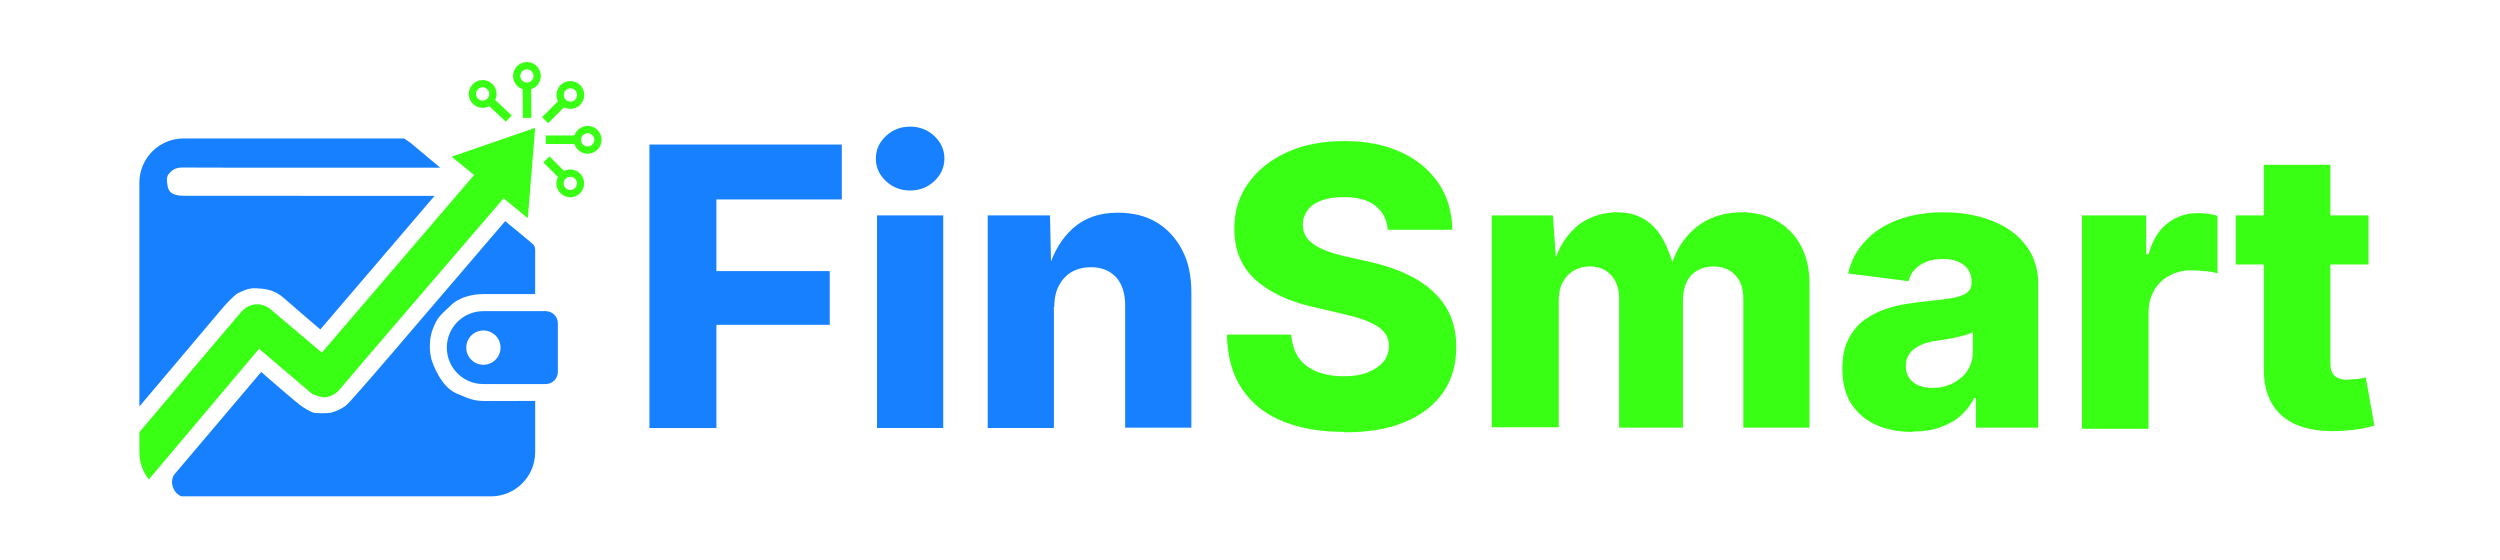
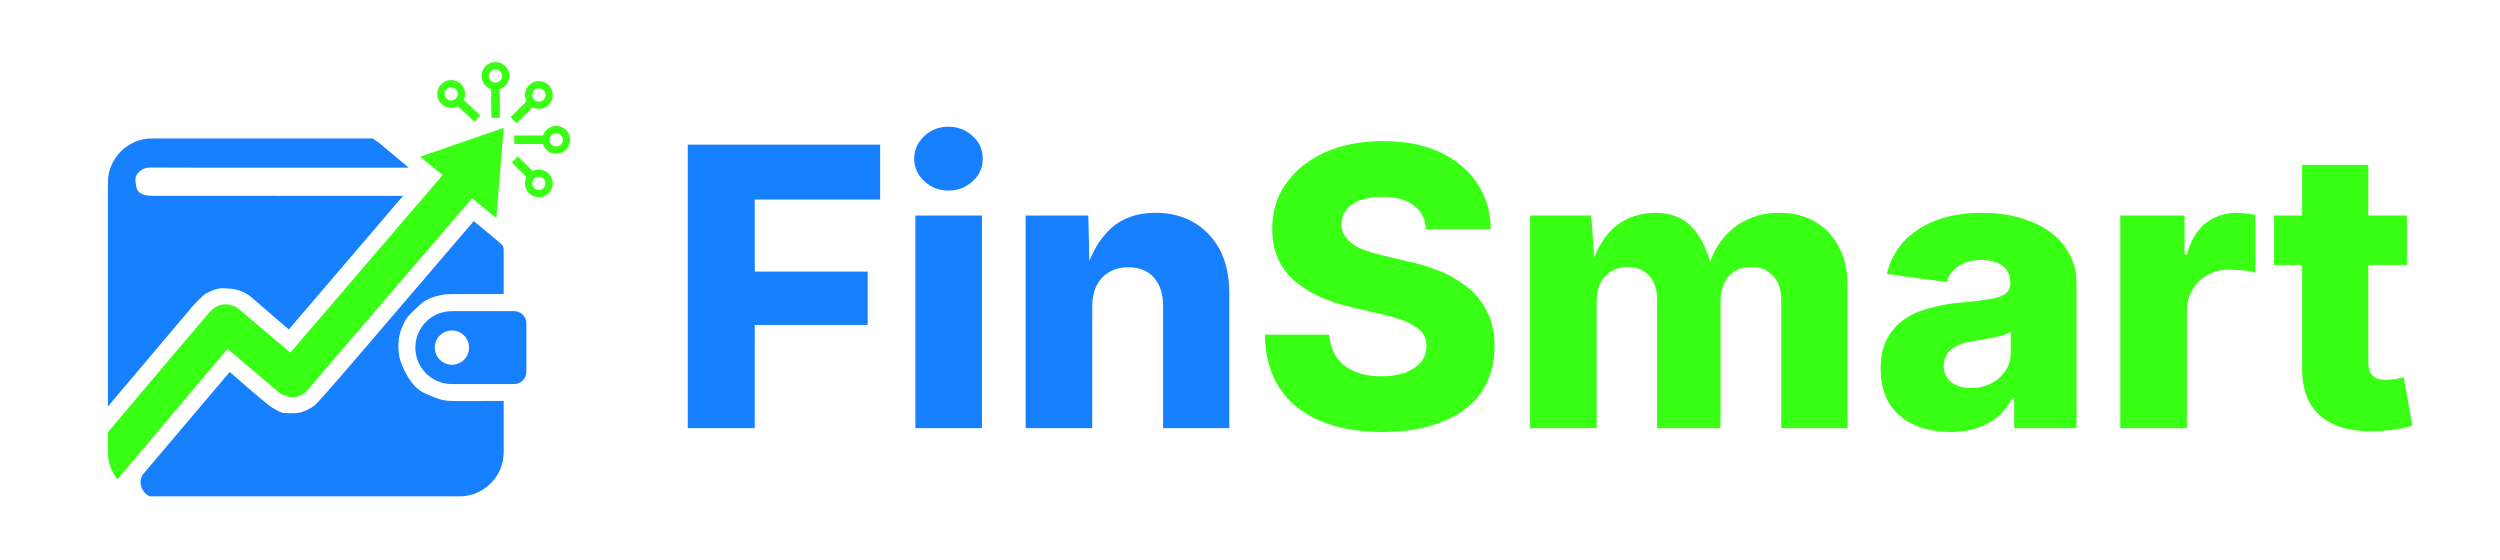
<svg xmlns="http://www.w3.org/2000/svg" width="100%" height="100%" viewBox="0 0 250 56" version="1.1" xml:space="preserve" style="fill-rule:evenodd;clip-rule:evenodd;stroke-linejoin:round;stroke-miterlimit:2;">
-   <rect id="Logo" x="0" y="0" width="250" height="55.083" style="fill:none;" />
-   <g transform="matrix(0.778824,0,0,0.778824,-24.63884,4.54587)">
-     <g transform="matrix(50,0,0,50,112.1729,49.12165)">
-       <path d="M0.057,-0l0,-0.728l0.494,0l0,0.141l-0.322,0l0,0.184l0.291,0l0,0.138l-0.291,0l0,0.265l-0.172,-0Z" style="fill:#1680ff;fill-rule:nonzero;" />
-     </g>
-     <g transform="matrix(50,0,0,50,141.4454,49.12165)">
-       <path d="M0.056,-0l0,-0.546l0.17,0l0,0.546l-0.17,-0Zm0.085,-0.61c-0.024,0 -0.045,-0.008 -0.062,-0.024c-0.017,-0.016 -0.026,-0.035 -0.026,-0.058c0,-0.023 0.009,-0.042 0.026,-0.058c0.017,-0.016 0.038,-0.024 0.062,-0.024c0.024,0 0.045,0.008 0.062,0.024c0.017,0.016 0.026,0.035 0.026,0.058c0,0.023 -0.009,0.042 -0.026,0.058c-0.017,0.016 -0.038,0.024 -0.062,0.024Z" style="fill:#1680ff;fill-rule:nonzero;" />
-     </g>
-     <g transform="matrix(50,0,0,50,155.6055,49.12165)">
-       <path d="M0.227,-0.312l0,0.312l-0.17,-0l0,-0.546l0.16,0l0.003,0.138l-0.007,0c0.013,-0.044 0.034,-0.079 0.063,-0.105c0.029,-0.026 0.067,-0.04 0.115,-0.04c0.038,0 0.072,0.008 0.1,0.025c0.028,0.017 0.05,0.041 0.066,0.072c0.016,0.031 0.023,0.067 0.023,0.108l0,0.347l-0.17,-0l0,-0.314c0,-0.031 -0.008,-0.055 -0.023,-0.072c-0.016,-0.017 -0.037,-0.026 -0.065,-0.026c-0.018,0 -0.035,0.004 -0.049,0.012c-0.014,0.008 -0.025,0.02 -0.033,0.035c-0.008,0.015 -0.012,0.033 -0.012,0.055Z" style="fill:#1680ff;fill-rule:nonzero;" />
-     </g>
-     <g transform="matrix(50,0,0,50,187.3682,49.12165)">
-       <path d="M0.338,0.01c-0.061,0 -0.113,-0.009 -0.158,-0.027c-0.045,-0.018 -0.08,-0.046 -0.105,-0.083c-0.025,-0.037 -0.038,-0.084 -0.039,-0.14l0.165,0c0.002,0.023 0.008,0.043 0.019,0.059c0.011,0.016 0.027,0.028 0.047,0.036c0.02,0.008 0.043,0.012 0.069,0.012c0.024,0 0.045,-0.003 0.062,-0.01c0.017,-0.007 0.03,-0.016 0.04,-0.027c0.009,-0.012 0.014,-0.025 0.014,-0.041c0,-0.014 -0.004,-0.026 -0.013,-0.036c-0.008,-0.01 -0.021,-0.018 -0.039,-0.026c-0.017,-0.007 -0.039,-0.014 -0.066,-0.02l-0.077,-0.018c-0.063,-0.014 -0.112,-0.038 -0.148,-0.07c-0.036,-0.033 -0.054,-0.076 -0.054,-0.131c0,-0.045 0.012,-0.084 0.037,-0.118c0.024,-0.034 0.058,-0.06 0.1,-0.079c0.043,-0.019 0.091,-0.028 0.146,-0.028c0.056,0 0.105,0.01 0.146,0.029c0.041,0.019 0.073,0.046 0.096,0.08c0.023,0.034 0.034,0.074 0.035,0.119l-0.166,0c-0.002,-0.027 -0.013,-0.047 -0.032,-0.062c-0.019,-0.015 -0.046,-0.022 -0.081,-0.022c-0.023,0 -0.042,0.003 -0.058,0.009c-0.016,0.006 -0.027,0.014 -0.035,0.025c-0.008,0.011 -0.012,0.023 -0.012,0.036c0,0.015 0.004,0.027 0.013,0.038c0.009,0.01 0.021,0.019 0.038,0.026c0.016,0.007 0.035,0.013 0.057,0.018l0.063,0.014c0.035,0.008 0.066,0.018 0.094,0.031c0.028,0.013 0.051,0.028 0.07,0.046c0.019,0.018 0.034,0.038 0.044,0.062c0.01,0.023 0.015,0.05 0.015,0.079c0,0.046 -0.011,0.085 -0.034,0.118c-0.023,0.033 -0.056,0.058 -0.099,0.076c-0.043,0.018 -0.094,0.026 -0.155,0.026Z" style="fill:#39ff14;fill-rule:nonzero;" />
-     </g>
-     <g transform="matrix(50,0,0,50,220.376,49.12165)">
-       <path d="M0.056,-0l0,-0.546l0.157,0l0.01,0.141l-0.012,0c0.008,-0.035 0.021,-0.064 0.038,-0.086c0.017,-0.022 0.036,-0.038 0.059,-0.048c0.022,-0.01 0.046,-0.015 0.071,-0.015c0.039,0 0.07,0.013 0.094,0.038c0.024,0.025 0.042,0.066 0.056,0.123l-0.019,0c0.009,-0.038 0.023,-0.069 0.042,-0.093c0.019,-0.024 0.041,-0.041 0.066,-0.052c0.025,-0.011 0.052,-0.016 0.079,-0.016c0.034,0 0.064,0.007 0.091,0.022c0.026,0.015 0.047,0.036 0.062,0.064c0.015,0.028 0.022,0.061 0.022,0.099l0,0.368l-0.17,-0l0,-0.33c0,-0.028 -0.007,-0.048 -0.022,-0.063c-0.014,-0.014 -0.033,-0.021 -0.055,-0.021c-0.016,0 -0.03,0.004 -0.042,0.011c-0.012,0.007 -0.021,0.017 -0.027,0.03c-0.006,0.013 -0.009,0.028 -0.009,0.046l0,0.327l-0.164,-0l0,-0.332c0,-0.025 -0.007,-0.045 -0.021,-0.06c-0.014,-0.015 -0.032,-0.022 -0.055,-0.022c-0.015,0 -0.029,0.004 -0.041,0.011c-0.012,0.007 -0.021,0.017 -0.028,0.03c-0.007,0.013 -0.01,0.029 -0.01,0.048l0,0.324l-0.17,-0Z" style="fill:#39ff14;fill-rule:nonzero;" />
-     </g>
-     <g transform="matrix(50,0,0,50,266.7383,49.12165)">
-       <path d="M0.209,0.01c-0.035,0 -0.066,-0.006 -0.093,-0.018c-0.027,-0.012 -0.048,-0.03 -0.064,-0.054c-0.015,-0.024 -0.023,-0.054 -0.023,-0.09c0,-0.03 0.005,-0.056 0.016,-0.077c0.011,-0.021 0.025,-0.038 0.044,-0.051c0.019,-0.013 0.04,-0.023 0.065,-0.03c0.024,-0.007 0.05,-0.011 0.078,-0.014c0.031,-0.003 0.056,-0.006 0.075,-0.009c0.019,-0.003 0.033,-0.008 0.041,-0.014c0.009,-0.006 0.013,-0.015 0.013,-0.026l0,-0.002c0,-0.013 -0.003,-0.023 -0.009,-0.032c-0.006,-0.009 -0.014,-0.015 -0.025,-0.02c-0.011,-0.005 -0.024,-0.007 -0.04,-0.007c-0.016,0 -0.03,0.002 -0.042,0.007c-0.012,0.005 -0.022,0.011 -0.03,0.02c-0.008,0.008 -0.013,0.018 -0.016,0.03l-0.155,-0.02c0.007,-0.031 0.021,-0.059 0.043,-0.082c0.021,-0.024 0.049,-0.042 0.083,-0.055c0.034,-0.013 0.074,-0.02 0.119,-0.02c0.034,0 0.065,0.004 0.095,0.012c0.029,0.008 0.055,0.02 0.077,0.035c0.022,0.015 0.039,0.035 0.052,0.057c0.012,0.023 0.019,0.049 0.019,0.078l0,0.371l-0.16,-0l0,-0.076l-0.004,0c-0.01,0.019 -0.022,0.034 -0.037,0.047c-0.015,0.013 -0.033,0.022 -0.053,0.029c-0.02,0.007 -0.043,0.01 -0.068,0.01Zm0.052,-0.113c0.019,0 0.036,-0.004 0.052,-0.012c0.015,-0.008 0.028,-0.018 0.037,-0.032c0.009,-0.014 0.014,-0.029 0.014,-0.047l0,-0.052c-0.005,0.002 -0.011,0.005 -0.018,0.007c-0.007,0.002 -0.015,0.004 -0.024,0.006c-0.009,0.002 -0.018,0.004 -0.026,0.005c-0.009,0.001 -0.017,0.003 -0.025,0.004c-0.017,0.002 -0.031,0.006 -0.043,0.012c-0.012,0.006 -0.021,0.013 -0.027,0.022c-0.006,0.009 -0.009,0.019 -0.009,0.031c0,0.012 0.003,0.022 0.009,0.031c0.006,0.008 0.014,0.015 0.025,0.019c0.01,0.004 0.023,0.006 0.036,0.006Z" style="fill:#39ff14;fill-rule:nonzero;" />
-     </g>
-     <g transform="matrix(50,0,0,50,296.1573,49.12165)">
-       <path d="M0.056,-0l0,-0.546l0.165,0l0,0.1l0.006,0c0.01,-0.036 0.026,-0.063 0.049,-0.08c0.023,-0.018 0.049,-0.026 0.079,-0.026c0.008,0 0.016,0.001 0.025,0.002c0.009,0.001 0.016,0.003 0.024,0.005l0,0.148c-0.008,-0.003 -0.019,-0.005 -0.032,-0.006c-0.013,-0.001 -0.025,-0.002 -0.036,-0.002c-0.021,0 -0.04,0.005 -0.056,0.014c-0.017,0.009 -0.03,0.022 -0.039,0.038c-0.009,0.016 -0.014,0.035 -0.014,0.057l0,0.298l-0.17,-0Z" style="fill:#39ff14;fill-rule:nonzero;" />
-     </g>
-     <g transform="matrix(50,0,0,50,318.2032,49.12165)">
-       <path d="M0.351,-0.546l0,0.126l-0.341,0l0,-0.126l0.341,0Zm-0.268,-0.13l0.17,0l0,0.509c0,0.015 0.003,0.025 0.01,0.032c0.007,0.007 0.018,0.011 0.033,0.011c0.006,0 0.014,-0.001 0.025,-0.002c0.011,-0.001 0.018,-0.003 0.023,-0.004l0.022,0.124c-0.019,0.005 -0.038,0.009 -0.056,0.011c-0.018,0.002 -0.035,0.003 -0.051,0.003c-0.058,0 -0.102,-0.014 -0.132,-0.041c-0.03,-0.027 -0.045,-0.067 -0.045,-0.119l0,-0.524Z" style="fill:#39ff14;fill-rule:nonzero;" />
+   <g transform="matrix(1,0,0,1,-1.686151,-60.32823)">
+     <g id="Logo" transform="matrix(1,0,0,0.550828,-548.3138,60.32823)">
+       <rect x="550" y="0" width="250" height="100" style="fill:none;" />
+       <g transform="matrix(0.778824,0,0,1.413916,529.194,8.270072)">
+         <g transform="matrix(50,0,0,50,112.1729,49.12165)">
+           <path d="M0.057,-0L0.057,-0.728L0.551,-0.728L0.551,-0.587L0.229,-0.587L0.229,-0.402L0.519,-0.402L0.519,-0.265L0.229,-0.265L0.229,-0L0.057,-0Z" style="fill:rgb(22,128,255);fill-rule:nonzero;" />
+         </g>
+         <g transform="matrix(50,0,0,50,141.4454,49.12165)">
+           <path d="M0.056,-0L0.056,-0.546L0.227,-0.546L0.227,-0L0.056,-0ZM0.141,-0.61C0.117,-0.61 0.096,-0.618 0.079,-0.634C0.062,-0.65 0.053,-0.669 0.053,-0.692C0.053,-0.715 0.062,-0.734 0.079,-0.75C0.096,-0.766 0.117,-0.774 0.141,-0.774C0.165,-0.774 0.186,-0.766 0.203,-0.75C0.221,-0.734 0.229,-0.715 0.229,-0.692C0.229,-0.669 0.221,-0.65 0.203,-0.634C0.186,-0.618 0.165,-0.61 0.141,-0.61Z" style="fill:rgb(22,128,255);fill-rule:nonzero;" />
+         </g>
+         <g transform="matrix(50,0,0,50,155.6055,49.12165)">
+           <path d="M0.227,-0.312L0.227,-0L0.056,-0L0.056,-0.546L0.217,-0.546L0.22,-0.408L0.212,-0.408C0.226,-0.452 0.247,-0.487 0.275,-0.513C0.304,-0.539 0.342,-0.553 0.39,-0.553C0.428,-0.553 0.462,-0.544 0.49,-0.527C0.518,-0.51 0.54,-0.486 0.556,-0.456C0.571,-0.425 0.579,-0.389 0.579,-0.347L0.579,-0L0.409,-0L0.409,-0.314C0.409,-0.345 0.401,-0.369 0.385,-0.387C0.37,-0.404 0.348,-0.413 0.32,-0.413C0.301,-0.413 0.285,-0.409 0.271,-0.401C0.257,-0.393 0.246,-0.381 0.238,-0.366C0.231,-0.351 0.227,-0.333 0.227,-0.312Z" style="fill:rgb(22,128,255);fill-rule:nonzero;" />
+         </g>
+         <g transform="matrix(50,0,0,50,187.3682,49.12165)">
+           <path d="M0.338,0.01C0.277,0.01 0.224,0.001 0.179,-0.018C0.134,-0.036 0.099,-0.064 0.074,-0.101C0.049,-0.138 0.036,-0.184 0.035,-0.24L0.2,-0.24C0.202,-0.217 0.209,-0.197 0.22,-0.181C0.231,-0.165 0.247,-0.153 0.267,-0.145C0.286,-0.137 0.309,-0.133 0.335,-0.133C0.359,-0.133 0.38,-0.137 0.397,-0.143C0.414,-0.15 0.427,-0.159 0.437,-0.171C0.446,-0.182 0.45,-0.196 0.45,-0.211C0.45,-0.225 0.446,-0.237 0.438,-0.247C0.429,-0.257 0.416,-0.265 0.399,-0.273C0.382,-0.28 0.36,-0.287 0.333,-0.293L0.256,-0.311C0.193,-0.325 0.144,-0.349 0.108,-0.381C0.072,-0.414 0.054,-0.457 0.054,-0.512C0.054,-0.557 0.066,-0.597 0.091,-0.63C0.115,-0.664 0.149,-0.69 0.191,-0.709C0.234,-0.728 0.283,-0.737 0.338,-0.737C0.394,-0.737 0.443,-0.728 0.484,-0.709C0.525,-0.69 0.557,-0.663 0.58,-0.629C0.603,-0.595 0.615,-0.555 0.615,-0.511L0.449,-0.511C0.447,-0.537 0.437,-0.558 0.417,-0.572C0.398,-0.587 0.371,-0.594 0.337,-0.594C0.314,-0.594 0.295,-0.591 0.279,-0.585C0.264,-0.579 0.252,-0.571 0.244,-0.56C0.236,-0.55 0.232,-0.537 0.232,-0.524C0.232,-0.509 0.237,-0.496 0.246,-0.486C0.255,-0.476 0.267,-0.467 0.283,-0.46C0.3,-0.454 0.318,-0.448 0.34,-0.443L0.403,-0.428C0.438,-0.421 0.469,-0.41 0.497,-0.398C0.524,-0.385 0.548,-0.369 0.567,-0.352C0.586,-0.334 0.6,-0.313 0.61,-0.29C0.62,-0.266 0.625,-0.24 0.625,-0.211C0.625,-0.165 0.614,-0.126 0.591,-0.092C0.568,-0.059 0.535,-0.034 0.492,-0.017C0.449,0.001 0.398,0.01 0.338,0.01Z" style="fill:rgb(57,255,20);fill-rule:nonzero;" />
+         </g>
+         <g transform="matrix(50,0,0,50,220.376,49.12165)">
+           <path d="M0.056,-0L0.056,-0.546L0.213,-0.546L0.223,-0.405L0.211,-0.405C0.219,-0.44 0.232,-0.468 0.249,-0.49C0.265,-0.512 0.285,-0.528 0.307,-0.538C0.33,-0.548 0.353,-0.553 0.378,-0.553C0.417,-0.553 0.448,-0.541 0.472,-0.516C0.496,-0.491 0.515,-0.449 0.528,-0.392L0.509,-0.392C0.517,-0.431 0.531,-0.462 0.55,-0.485C0.569,-0.509 0.591,-0.526 0.617,-0.537C0.642,-0.548 0.668,-0.553 0.696,-0.553C0.73,-0.553 0.76,-0.546 0.786,-0.531C0.813,-0.516 0.833,-0.495 0.848,-0.467C0.863,-0.44 0.871,-0.407 0.871,-0.368L0.871,-0L0.701,-0L0.701,-0.33C0.701,-0.357 0.693,-0.378 0.679,-0.392C0.664,-0.407 0.646,-0.414 0.624,-0.414C0.608,-0.414 0.594,-0.41 0.582,-0.403C0.57,-0.396 0.561,-0.386 0.555,-0.373C0.549,-0.36 0.545,-0.345 0.545,-0.327L0.545,-0L0.382,-0L0.382,-0.332C0.382,-0.357 0.375,-0.377 0.361,-0.392C0.347,-0.407 0.328,-0.414 0.306,-0.414C0.29,-0.414 0.277,-0.41 0.265,-0.403C0.253,-0.396 0.243,-0.386 0.237,-0.373C0.23,-0.36 0.227,-0.344 0.227,-0.324L0.227,-0L0.056,-0Z" style="fill:rgb(57,255,20);fill-rule:nonzero;" />
+         </g>
+         <g transform="matrix(50,0,0,50,266.7383,49.12165)">
+           <path d="M0.209,0.01C0.174,0.01 0.143,0.004 0.116,-0.008C0.089,-0.02 0.068,-0.038 0.052,-0.062C0.037,-0.086 0.029,-0.116 0.029,-0.152C0.029,-0.182 0.034,-0.207 0.045,-0.228C0.056,-0.249 0.07,-0.266 0.089,-0.279C0.108,-0.292 0.13,-0.302 0.154,-0.308C0.179,-0.315 0.205,-0.32 0.232,-0.322C0.263,-0.325 0.288,-0.328 0.307,-0.331C0.326,-0.334 0.34,-0.338 0.349,-0.345C0.357,-0.351 0.362,-0.359 0.362,-0.371L0.362,-0.373C0.362,-0.385 0.359,-0.396 0.353,-0.405C0.347,-0.414 0.339,-0.42 0.328,-0.425C0.317,-0.429 0.303,-0.432 0.287,-0.432C0.272,-0.432 0.258,-0.429 0.246,-0.425C0.234,-0.42 0.224,-0.414 0.216,-0.405C0.208,-0.397 0.202,-0.387 0.199,-0.375L0.045,-0.396C0.052,-0.427 0.066,-0.454 0.087,-0.478C0.108,-0.501 0.136,-0.52 0.17,-0.533C0.204,-0.546 0.243,-0.553 0.289,-0.553C0.323,-0.553 0.355,-0.549 0.384,-0.541C0.413,-0.533 0.439,-0.521 0.461,-0.506C0.484,-0.49 0.501,-0.471 0.513,-0.448C0.526,-0.426 0.532,-0.4 0.532,-0.371L0.532,-0L0.372,-0L0.372,-0.076L0.367,-0.076C0.357,-0.058 0.345,-0.042 0.33,-0.029C0.315,-0.017 0.297,-0.007 0.277,-0C0.257,0.006 0.234,0.01 0.209,0.01ZM0.261,-0.103C0.28,-0.103 0.297,-0.107 0.313,-0.115C0.328,-0.123 0.34,-0.133 0.349,-0.147C0.359,-0.161 0.363,-0.176 0.363,-0.194L0.363,-0.247C0.358,-0.244 0.352,-0.242 0.345,-0.239C0.337,-0.237 0.329,-0.235 0.321,-0.233C0.312,-0.231 0.303,-0.23 0.294,-0.228C0.285,-0.227 0.277,-0.225 0.269,-0.224C0.252,-0.222 0.238,-0.218 0.227,-0.212C0.215,-0.207 0.206,-0.2 0.2,-0.191C0.194,-0.182 0.191,-0.172 0.191,-0.159C0.191,-0.147 0.194,-0.137 0.2,-0.129C0.206,-0.12 0.214,-0.114 0.224,-0.11C0.235,-0.105 0.247,-0.103 0.261,-0.103Z" style="fill:rgb(57,255,20);fill-rule:nonzero;" />
+         </g>
+         <g transform="matrix(50,0,0,50,296.1573,49.12165)">
+           <path d="M0.056,-0L0.056,-0.546L0.221,-0.546L0.221,-0.446L0.227,-0.446C0.237,-0.482 0.253,-0.509 0.276,-0.527C0.299,-0.544 0.325,-0.553 0.355,-0.553C0.363,-0.553 0.371,-0.552 0.38,-0.551C0.388,-0.55 0.396,-0.549 0.403,-0.547L0.403,-0.399C0.395,-0.401 0.385,-0.404 0.371,-0.405C0.358,-0.406 0.346,-0.407 0.336,-0.407C0.315,-0.407 0.296,-0.403 0.28,-0.393C0.263,-0.384 0.25,-0.371 0.241,-0.355C0.231,-0.339 0.227,-0.32 0.227,-0.298L0.227,-0L0.056,-0Z" style="fill:rgb(57,255,20);fill-rule:nonzero;" />
+         </g>
+         <g transform="matrix(50,0,0,50,318.2032,49.12165)">
+           <path d="M0.351,-0.546L0.351,-0.419L0.01,-0.419L0.01,-0.546L0.351,-0.546ZM0.082,-0.676L0.252,-0.676L0.252,-0.167C0.252,-0.153 0.256,-0.142 0.263,-0.135C0.27,-0.128 0.281,-0.124 0.296,-0.124C0.302,-0.124 0.31,-0.125 0.321,-0.126C0.331,-0.128 0.339,-0.129 0.343,-0.131L0.365,-0.006C0.346,-0.001 0.328,0.003 0.31,0.005C0.292,0.007 0.275,0.008 0.259,0.008C0.201,0.008 0.157,-0.006 0.127,-0.033C0.097,-0.06 0.082,-0.1 0.082,-0.152L0.082,-0.676Z" style="fill:rgb(57,255,20);fill-rule:nonzero;" />
+         </g>
+       </g>
+       <g id="icon2" transform="matrix(0.282451,0,0,0.309144,438.2094,-33.38546)">
+         <g id="Sirkuit" transform="matrix(5.66413,0,0,9.395065,-3420.813,-388.0289)">
+           <g transform="matrix(1,0,0,1,550,0)">
+             <path d="M157.757,61.799L155.965,61.799L155.965,61.262L157.76,61.262C157.875,60.916 158.201,60.666 158.585,60.666C159.064,60.666 159.454,61.055 159.454,61.535C159.454,62.014 159.064,62.404 158.585,62.404C158.197,62.404 157.869,62.149 157.757,61.799ZM158.585,61.121C158.357,61.121 158.171,61.306 158.171,61.535C158.171,61.763 158.357,61.949 158.585,61.949C158.813,61.949 158.999,61.763 158.999,61.535C158.999,61.306 158.813,61.121 158.585,61.121Z" style="fill:rgb(57,255,20);" />
+           </g>
+           <g transform="matrix(0.707019,0.707195,-0.707195,0.707019,638.8928,-91.399)">
+             <path d="M157.757,61.799L156.469,61.799L156.469,61.262L157.76,61.262C157.875,60.916 158.201,60.666 158.585,60.666C159.064,60.666 159.454,61.055 159.454,61.535C159.454,62.014 159.064,62.404 158.585,62.404C158.197,62.404 157.869,62.149 157.757,61.799ZM158.585,61.121C158.357,61.121 158.171,61.306 158.171,61.535C158.171,61.763 158.357,61.949 158.585,61.949C158.813,61.949 158.999,61.763 158.999,61.535C158.999,61.306 158.813,61.121 158.585,61.121Z" style="fill:rgb(57,255,20);" />
+           </g>
+           <g transform="matrix(0.707087,-0.707127,0.707127,0.707087,551.8587,127.3616)">
+             <path d="M157.757,61.799L156.352,61.799L156.352,61.262L157.76,61.262C157.875,60.916 158.201,60.666 158.585,60.666C159.064,60.666 159.454,61.055 159.454,61.535C159.454,62.014 159.064,62.404 158.585,62.404C158.197,62.404 157.869,62.149 157.757,61.799ZM158.585,61.121C158.357,61.121 158.171,61.306 158.171,61.535C158.171,61.763 158.357,61.949 158.585,61.949C158.813,61.949 158.999,61.763 158.999,61.535C158.999,61.306 158.813,61.121 158.585,61.121Z" style="fill:rgb(57,255,20);" />
+           </g>
+           <g transform="matrix(-0.005736,-0.999984,0.999984,-0.005736,644.1644,216.4787)">
+             <path d="M157.757,61.799L155.965,61.799L155.965,61.262L157.76,61.262C157.875,60.916 158.201,60.666 158.585,60.666C159.064,60.666 159.454,61.055 159.454,61.535C159.454,62.014 159.064,62.404 158.585,62.404C158.197,62.404 157.869,62.149 157.757,61.799ZM158.585,61.121C158.357,61.121 158.171,61.306 158.171,61.535C158.171,61.763 158.357,61.949 158.585,61.949C158.813,61.949 158.999,61.763 158.999,61.535C158.999,61.306 158.813,61.121 158.585,61.121Z" style="fill:rgb(57,255,20);" />
+           </g>
+           <g transform="matrix(-0.728117,-0.685453,0.685453,-0.728117,775.3096,212.1748)">
+             <path d="M157.757,61.799L156.341,61.802L156.341,61.265L157.76,61.262C157.875,60.916 158.201,60.666 158.585,60.666C159.064,60.666 159.454,61.055 159.454,61.535C159.454,62.014 159.064,62.404 158.585,62.404C158.197,62.404 157.869,62.149 157.757,61.799ZM158.585,61.121C158.357,61.121 158.171,61.306 158.171,61.535C158.171,61.763 158.357,61.949 158.585,61.949C158.813,61.949 158.999,61.763 158.999,61.535C158.999,61.306 158.813,61.121 158.585,61.121Z" style="fill:rgb(57,255,20);" />
+           </g>
+         </g>
+         <g transform="matrix(0.614492,0,0,1.049844,120.2041,-17.39726)">
+           <path d="M510.642,346.828L510.642,221.608C510.642,207.958 522.056,196.877 536.115,196.877L663.15,196.877C665.243,198.205 666.992,199.455 666.992,199.455L683.971,213.226C683.971,213.226 540.575,213.279 535.72,213.147C530.865,213.016 528.94,215.227 527.773,216.518C526.607,217.808 526.058,219.087 526.99,223.942C527.923,228.797 533.729,228.961 536.695,228.961L680.697,229.002L614.883,303.719C614.883,303.719 599.67,291.129 593.821,286.11C587.973,281.09 582.21,280.926 577.633,280.679C573.056,280.432 569.284,282.654 567.377,283.477C565.47,284.3 559.526,290.646 559.526,290.646L510.642,346.828ZM738.674,258.943C738.675,259.078 738.675,259.215 738.674,259.355L738.674,283.904C738.674,283.904 709.443,283.945 708.119,283.945C706.795,283.945 696.585,284.194 690.306,290.042C684.026,295.89 682.446,296.512 679.627,303.687C676.807,310.861 678.388,318.783 678.986,320.649C679.584,322.515 684.155,335.621 693.168,339.436C702.181,343.252 703.976,343.749 711.28,343.749C718.585,343.749 738.674,343.708 738.674,343.708L738.674,372.351C738.674,386 727.26,397.082 713.2,397.082L536.115,397.082C535.605,397.082 535.099,397.067 534.597,397.039C533.28,396.359 531.964,395.413 531.089,394.119C528.698,390.58 529.106,386.758 531.06,384.521C533.014,382.284 580.831,327.506 580.831,327.506C580.831,327.506 602.022,345.575 604.974,347.239C607.927,348.902 609.895,350.317 612.265,350.459C614.634,350.601 619.045,350.707 621.123,350.247C623.2,349.787 627.32,348.194 630.09,345.894C632.86,343.593 656.904,316.279 656.904,316.279L721.412,243.127C721.412,243.127 737.411,255.836 737.756,256.356C738.072,256.833 738.626,257.493 738.674,258.943Z" style="fill:rgb(22,128,255);" />
+         </g>
+         <g transform="matrix(0.647741,0,0,1.217262,96.23782,-66.10426)">
+           <path d="M743.539,293.139C745.294,293.139 746.978,293.754 748.219,294.85C749.46,295.945 750.157,297.431 750.157,298.98L750.157,322.456C750.157,324.005 749.46,325.491 748.219,326.586C746.978,327.682 745.294,328.297 743.539,328.297L709.383,328.297C698.384,328.297 689.467,320.426 689.467,310.718C689.467,301.009 698.384,293.139 709.383,293.139L743.539,293.139ZM709.473,302.457C704.303,302.457 700.105,306.162 700.105,310.726C700.105,315.289 704.303,318.994 709.473,318.994C714.643,318.994 718.841,315.289 718.841,310.726C718.841,306.162 714.643,302.457 709.473,302.457Z" style="fill:rgb(22,128,255);" />
+         </g>
+         <g transform="matrix(0.602884,0,0,1,128.7791,0)">
+           <path d="M734.35,236.12L720.136,224.477C720.136,224.477 627.081,332.627 623.96,336.552C621.38,339.799 617.695,341.031 615.481,341.333C613.266,341.635 607.756,339.371 607.756,339.371L576.509,312.846L511.802,389.553C508.326,385.136 506.251,379.565 506.251,373.513L506.251,361.781C521.109,344.186 564.619,292.674 566.158,291.038C568.014,289.064 570.731,286.973 574.875,286.699C579.018,286.425 582.681,289.084 582.681,289.084L613.392,315.084L702.808,210.779L689.605,200.042L738.674,183.047L734.35,236.12Z" style="fill:rgb(57,255,20);" />
+         </g>
+       </g>
    </g>
  </g>
-   <g id="icon2">
-     <g id="Sirkuit">
-       <path d="M57.442,14.403l-2.867,0l0,-0.859l2.872,-0c0.183,-0.553 0.705,-0.953 1.32,-0.953c0.767,0 1.39,0.623 1.39,1.39c0,0.767 -0.623,1.39 -1.39,1.39c-0.62,0 -1.146,-0.407 -1.325,-0.968Zm1.325,-1.084c-0.365,0 -0.662,0.297 -0.662,0.662c0,0.365 0.297,0.662 0.662,0.662c0.365,0 0.662,-0.297 0.662,-0.662c0,-0.365 -0.297,-0.662 -0.662,-0.662Z" style="fill:#39ff14;" />
-       <path d="M55.794,17.699l-1.457,-1.457l0.607,-0.607l1.46,1.461c0.521,-0.262 1.173,-0.175 1.607,0.259c0.542,0.543 0.542,1.423 -0,1.966c-0.543,0.542 -1.423,0.542 -1.966,-0c-0.438,-0.438 -0.522,-1.098 -0.252,-1.621Zm1.703,0.17c-0.258,-0.258 -0.678,-0.259 -0.937,-0c-0.258,0.258 -0.259,0.678 -0,0.937c0.258,0.258 0.678,0.259 0.937,0c0.258,-0.258 0.259,-0.678 0,-0.937Z" style="fill:#39ff14;" />
-       <path d="M56.401,10.732l-1.589,1.589l-0.607,-0.607l1.592,-1.593c-0.262,-0.521 -0.175,-1.173 0.259,-1.607c0.542,-0.542 1.423,-0.542 1.966,-0c0.542,0.542 0.542,1.423 0,1.966c-0.438,0.438 -1.098,0.523 -1.621,0.252Zm0.17,-1.703c-0.258,0.258 -0.258,0.678 0,0.937c0.258,0.258 0.678,0.258 0.937,-0c0.258,-0.258 0.258,-0.678 -0,-0.937c-0.258,-0.258 -0.678,-0.258 -0.937,0Z" style="fill:#39ff14;" />
-       <path d="M53.123,8.917l0.016,2.867l-0.859,0.005l-0.016,-2.872c-0.555,-0.18 -0.957,-0.7 -0.961,-1.314c-0.004,-0.767 0.615,-1.393 1.382,-1.398c0.767,-0.004 1.393,0.615 1.398,1.382c0.004,0.62 -0.4,1.148 -0.96,1.33Zm-1.092,-1.318c0.002,0.365 0.301,0.661 0.666,0.658c0.365,-0.002 0.661,-0.301 0.658,-0.666c-0.002,-0.365 -0.301,-0.661 -0.666,-0.658c-0.365,0.002 -0.661,0.301 -0.658,0.666Z" style="fill:#39ff14;" />
-       <path d="M49.518,9.995l1.654,1.549l-0.589,0.625l-1.657,-1.552c-0.513,0.277 -1.167,0.211 -1.614,-0.211c-0.559,-0.526 -0.585,-1.406 -0.059,-1.965c0.526,-0.559 1.406,-0.585 1.965,-0.059c0.451,0.425 0.555,1.082 0.301,1.613Zm-1.708,-0.118c0.266,0.251 0.686,0.238 0.936,-0.028c0.251,-0.266 0.238,-0.686 -0.028,-0.936c-0.266,-0.251 -0.686,-0.238 -0.936,0.028c-0.251,0.266 -0.238,0.686 0.028,0.936Z" style="fill:#39ff14;" />
-     </g>
-     <path d="M13.938,40.651l0,-22.386c0,-2.44 1.981,-4.421 4.421,-4.421l22.049,0c0.363,0.237 0.667,0.461 0.667,0.461l2.947,2.462c0,0 -24.888,0.009 -25.731,-0.014c-0.843,-0.024 -1.177,0.372 -1.379,0.603c-0.202,0.231 -0.298,0.459 -0.136,1.327c0.162,0.868 1.17,0.897 1.684,0.897l24.994,0.007l-11.423,13.357c0,0 -2.641,-2.251 -3.656,-3.148c-1.015,-0.897 -2.015,-0.927 -2.81,-0.971c-0.794,-0.044 -1.449,0.353 -1.78,0.5c-0.331,0.147 -1.363,1.282 -1.363,1.282l-8.485,10.044Zm39.578,-15.711c0,0.024 0,0.049 0,0.074l0,4.389c0,0 -5.073,0.007 -5.303,0.007c-0.23,0 -2.002,0.044 -3.092,1.09c-1.09,1.045 -1.364,1.157 -1.854,2.439c-0.489,1.283 -0.215,2.699 -0.111,3.032c0.104,0.334 0.897,2.677 2.462,3.359c1.564,0.682 1.876,0.771 3.144,0.771c1.268,0 4.755,-0.007 4.755,-0.007l0,5.121c0,2.44 -1.981,4.421 -4.421,4.421l-30.736,0c-0.088,0 -0.176,-0.003 -0.264,-0.008c-0.229,-0.121 -0.457,-0.291 -0.609,-0.522c-0.415,-0.633 -0.344,-1.316 -0.005,-1.716c0.339,-0.4 8.638,-10.193 8.638,-10.193c0,0 3.678,3.23 4.19,3.528c0.512,0.297 0.854,0.55 1.265,0.576c0.411,0.025 1.177,0.044 1.537,-0.038c0.361,-0.082 1.076,-0.367 1.556,-0.778c0.481,-0.411 4.654,-5.294 4.654,-5.294l11.196,-13.078c0,0 2.777,2.272 2.837,2.365c0.055,0.085 0.151,0.203 0.159,0.462Z" style="fill:#1680ff;" />
-     <path d="M54.574,31.116c0.321,-0 0.629,0.128 0.856,0.355c0.227,0.227 0.355,0.535 0.355,0.856l-0,4.866c-0,0.321 -0.128,0.629 -0.355,0.856c-0.227,0.227 -0.535,0.355 -0.856,0.355l-6.249,0c-2.012,0 -3.644,-1.631 -3.644,-3.644c0,-2.012 1.631,-3.644 3.644,-3.644l6.249,0Zm-6.233,1.932c-0.946,0 -1.714,0.768 -1.714,1.714c0,0.946 0.768,1.714 1.714,1.714c0.946,0 1.714,-0.768 1.714,-1.714c0,-0.946 -0.768,-1.714 -1.714,-1.714Z" style="fill:#1680ff;" />
-     <path d="M52.78,21.818l-2.42,-1.983c0,0 -15.846,18.416 -16.377,19.085c-0.439,0.553 -1.067,0.763 -1.444,0.814c-0.377,0.051 -1.315,-0.334 -1.315,-0.334l-5.321,-4.517l-11.019,13.062c-0.592,-0.752 -0.945,-1.701 -0.945,-2.731l0,-1.998c2.53,-2.996 9.939,-11.768 10.201,-12.047c0.316,-0.336 0.779,-0.692 1.484,-0.739c0.706,-0.047 1.329,0.406 1.329,0.406l5.23,4.428l15.226,-17.762l-2.248,-1.828l8.356,-2.894l-0.736,9.038Z" style="fill:#39ff14;" />
-   </g>
</svg>
